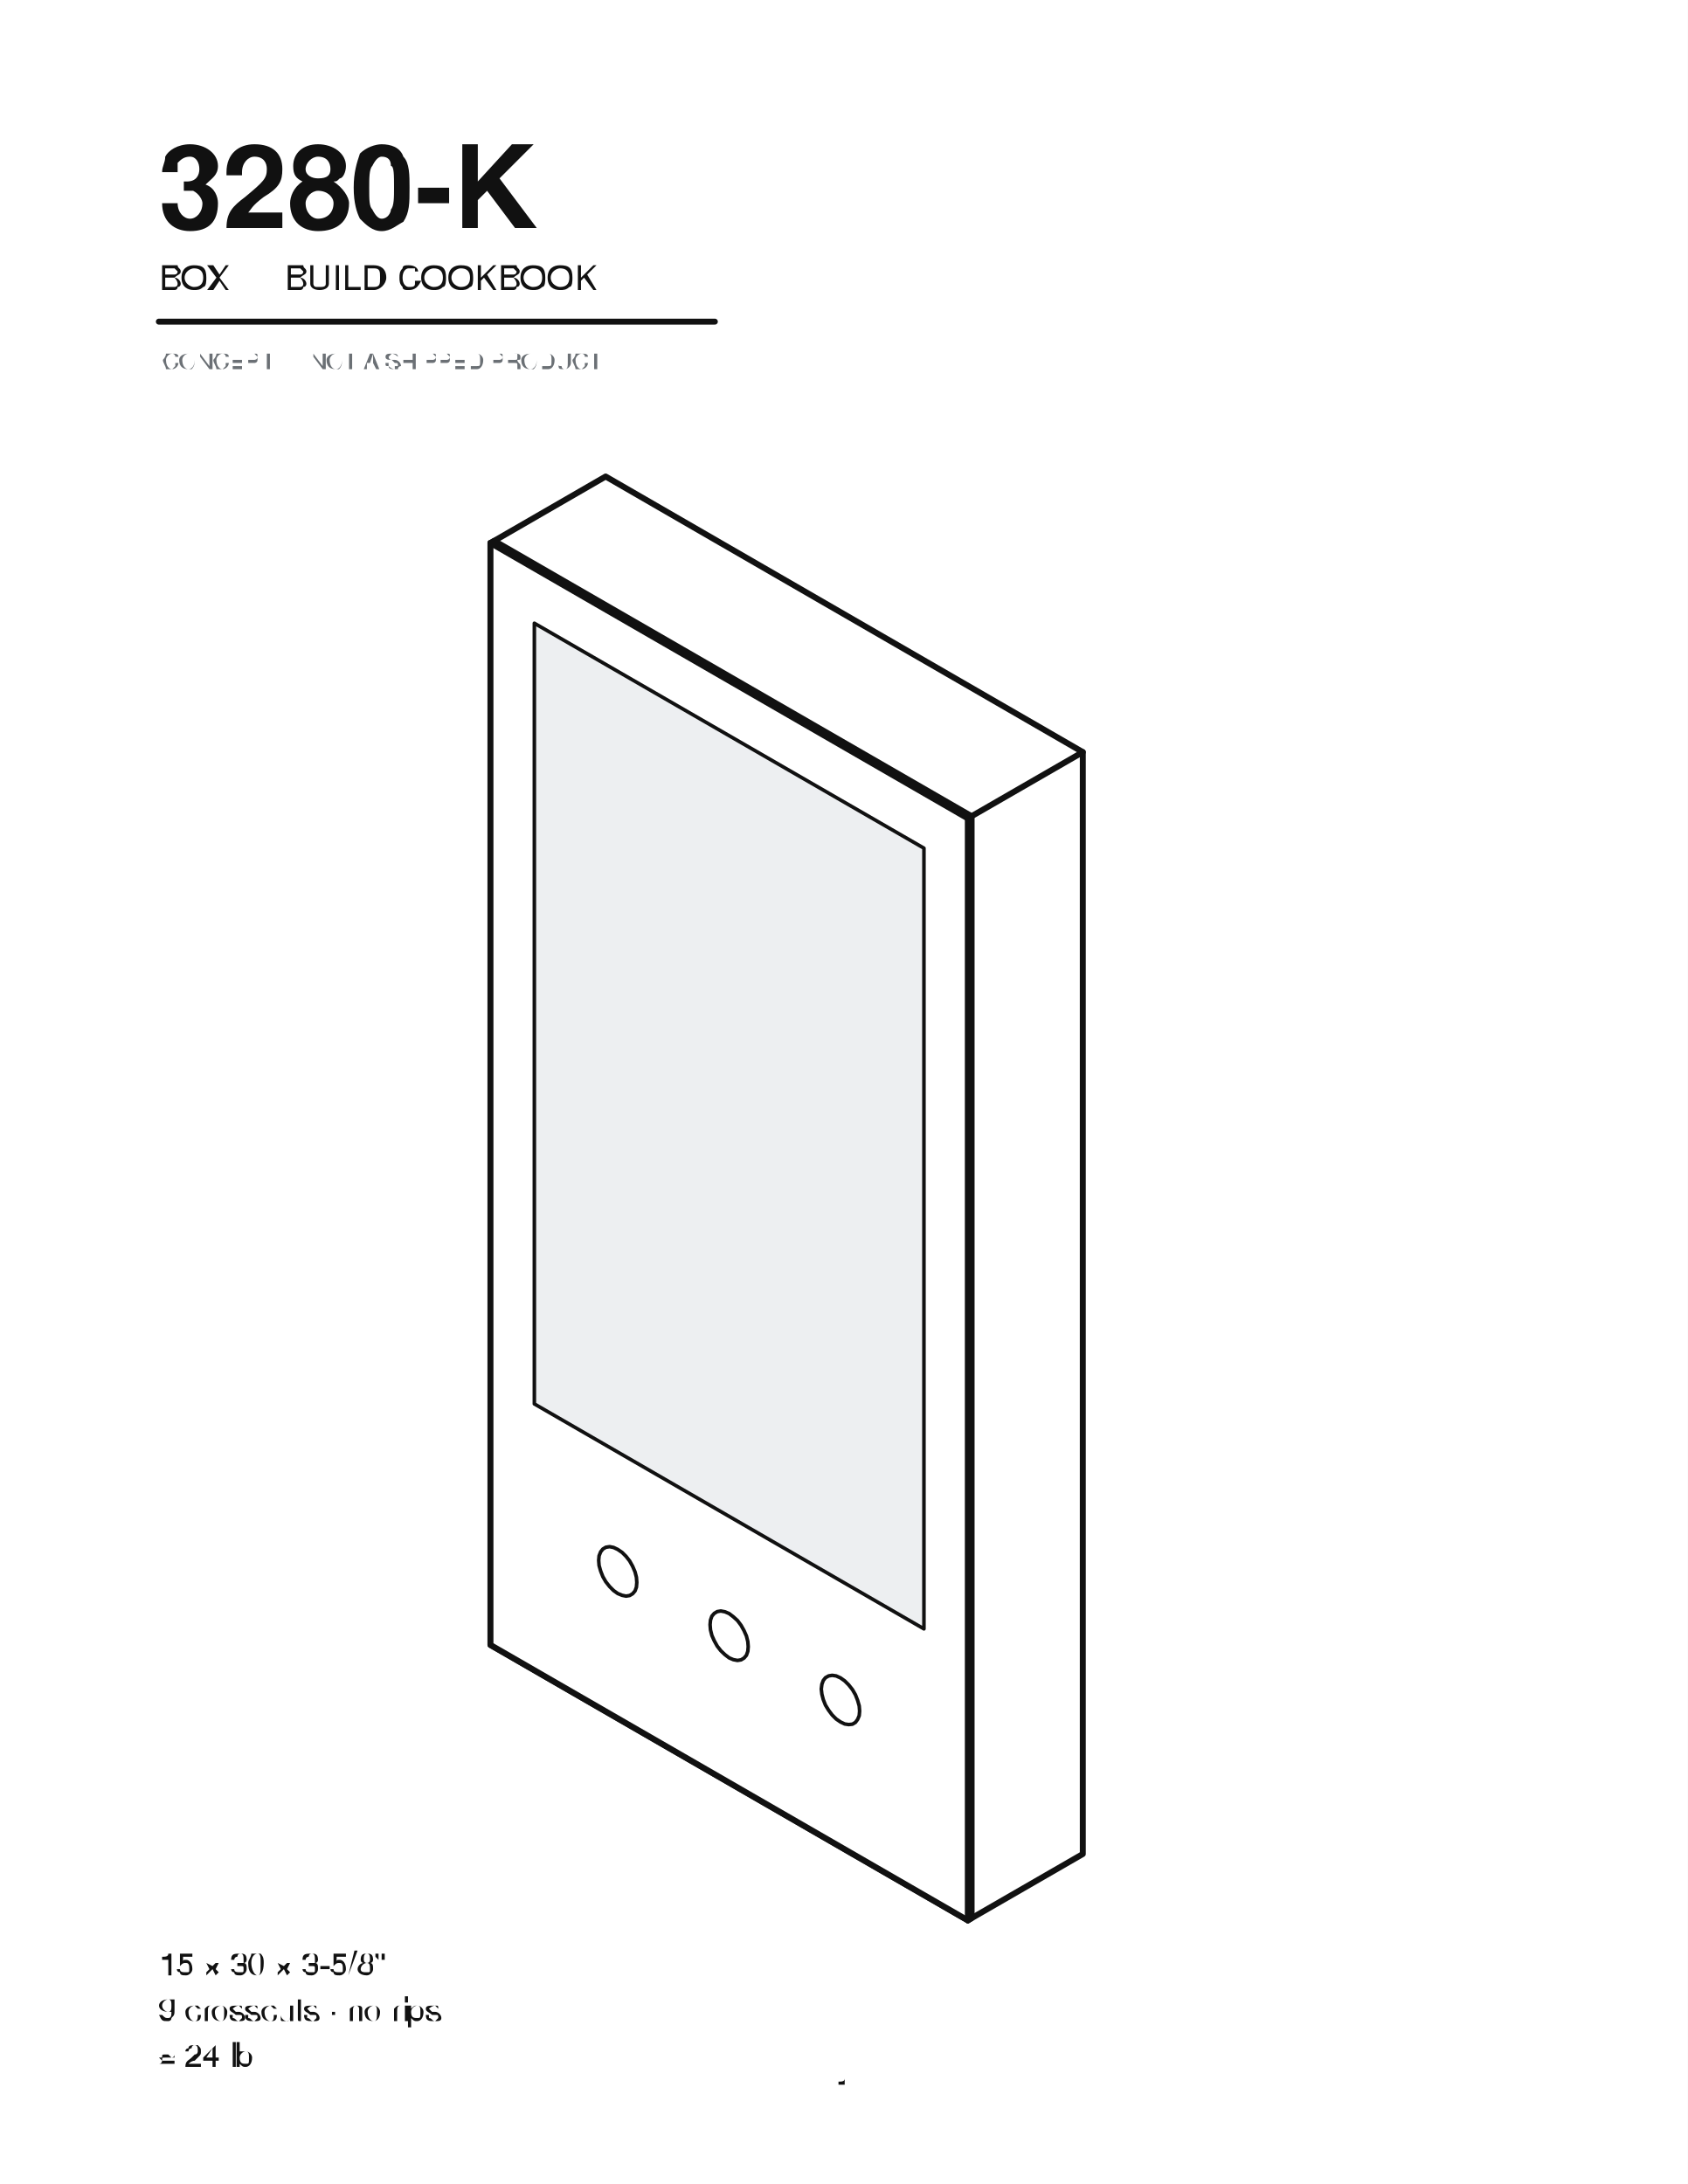
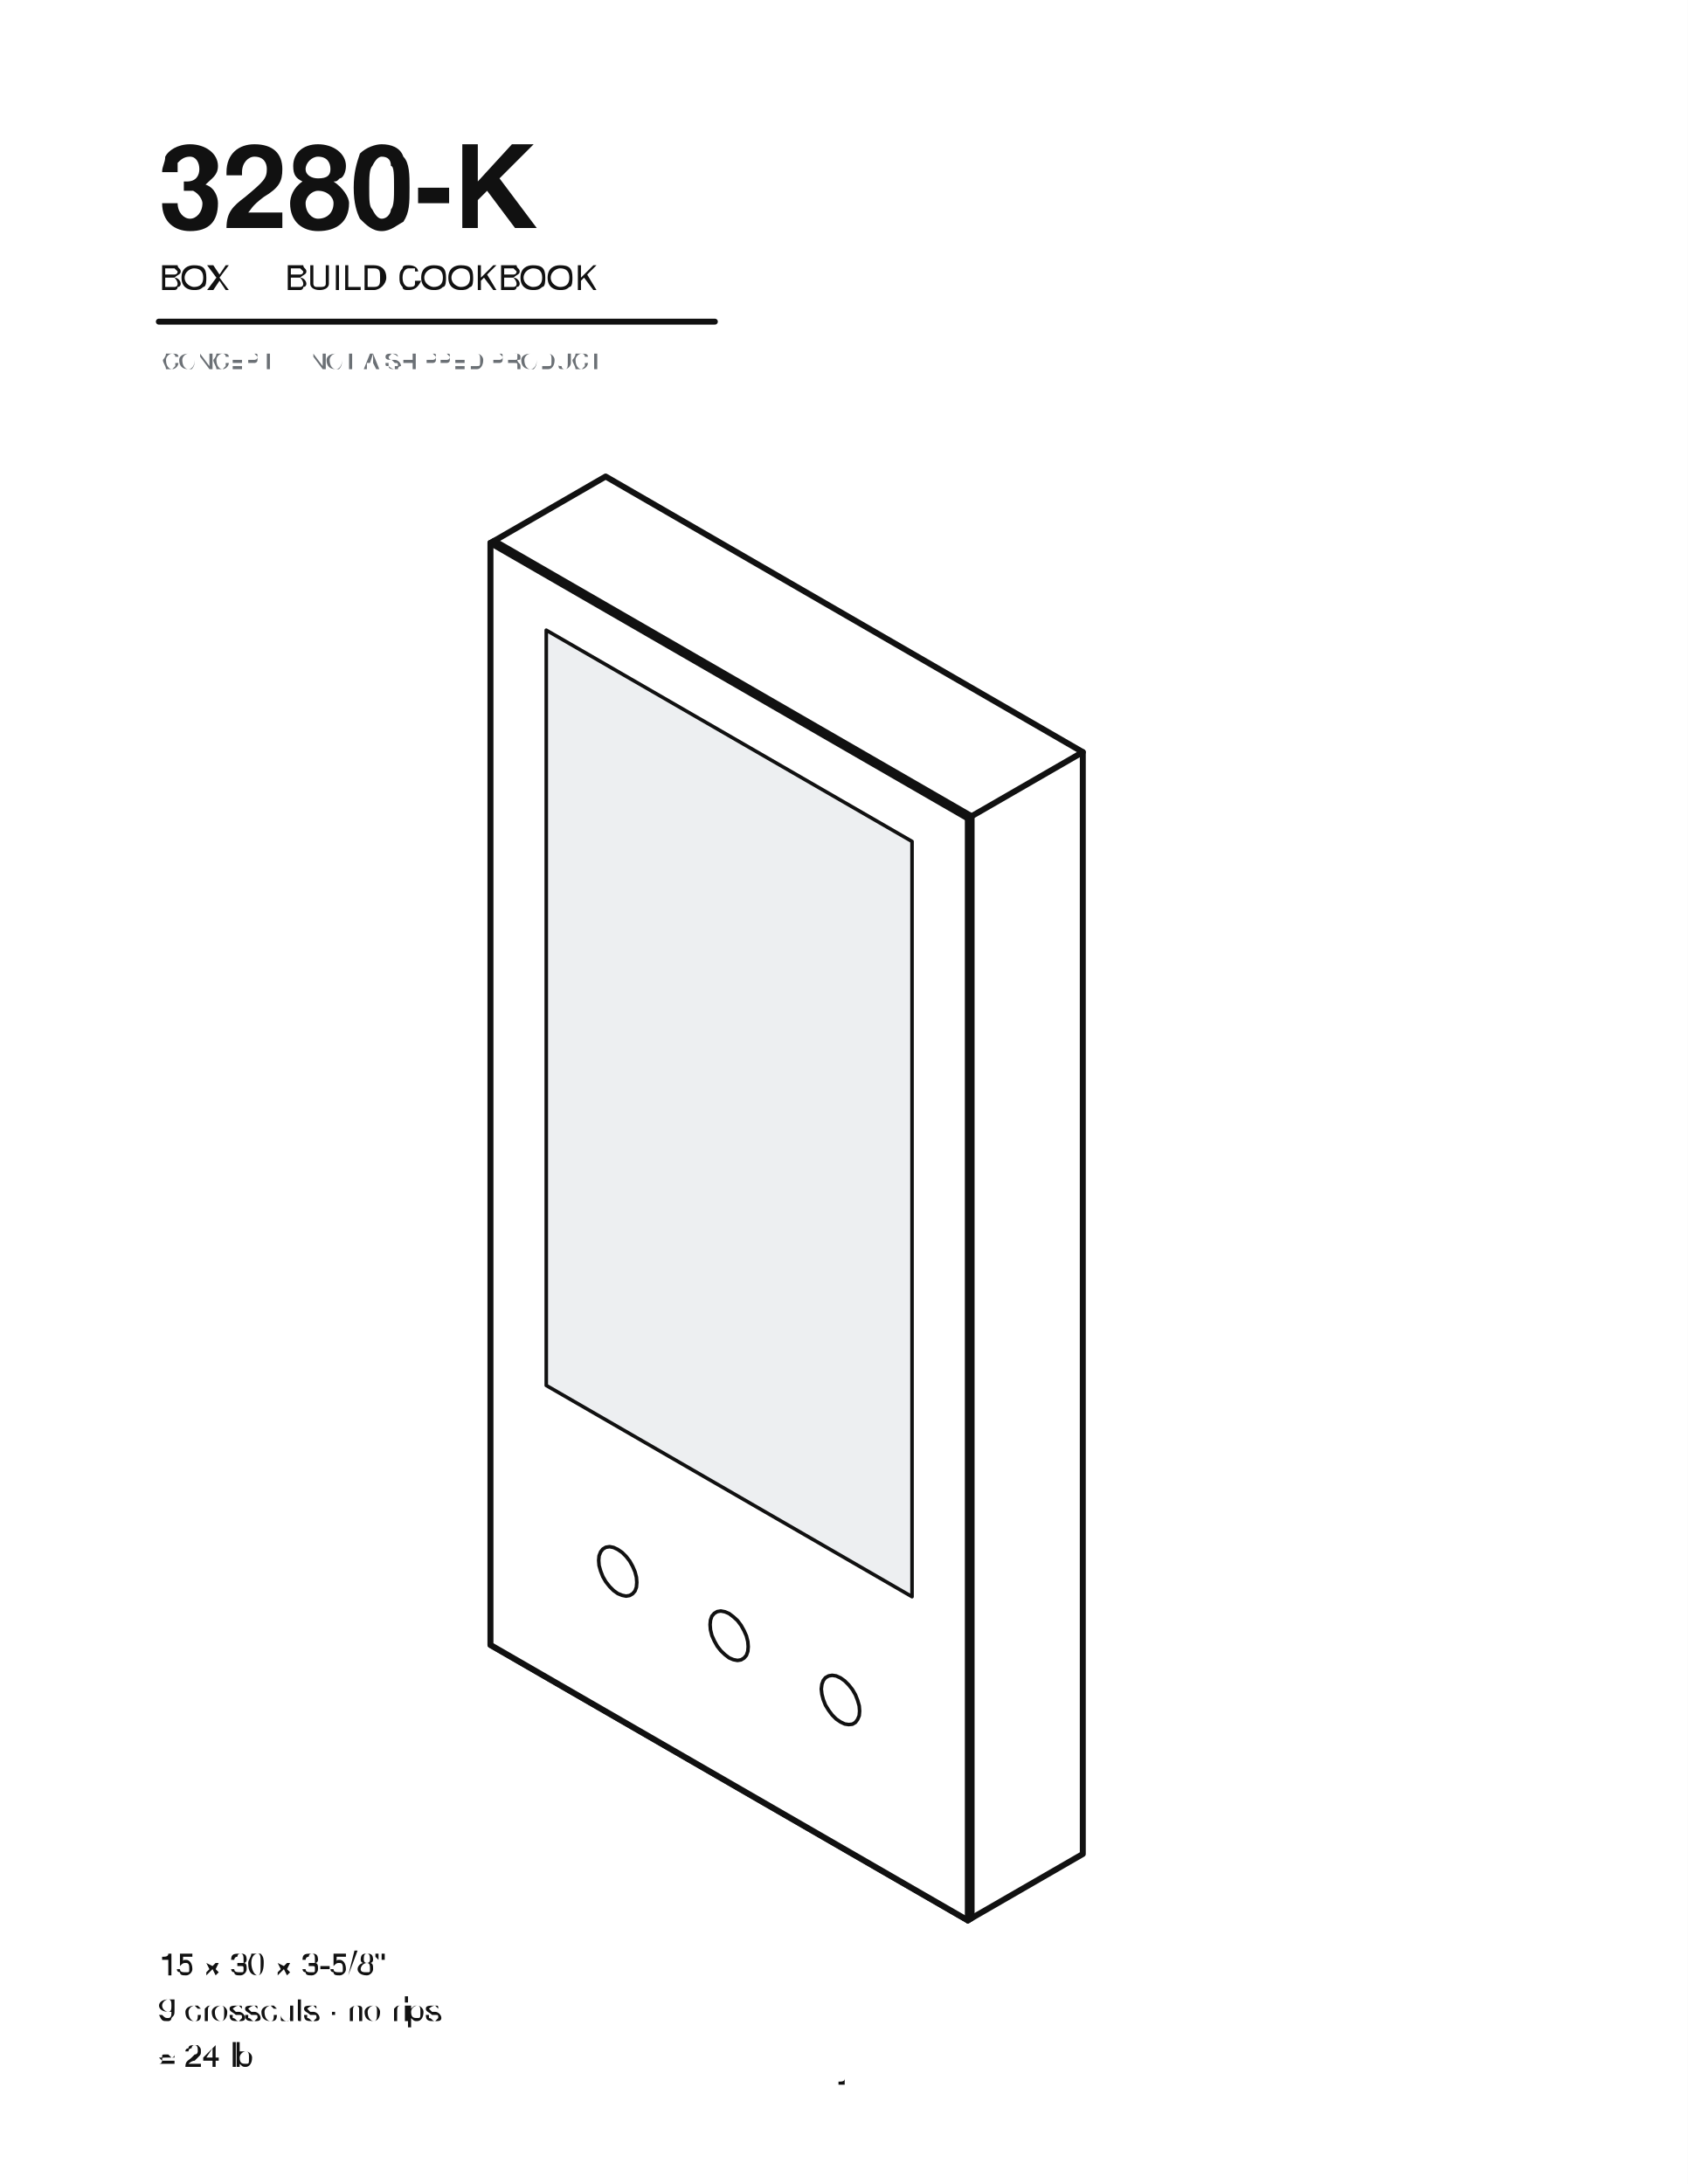
<svg xmlns="http://www.w3.org/2000/svg" width="8.5in" height="11.0in" viewBox="0 0 8.5 11.0">
  <rect width="8.5" height="11.0" fill="#FFFFFF" />
  <text x="0.8" y="1.15" font-family="Helvetica,Arial,sans-serif" font-size="0.58" font-weight="bold" text-anchor="start" fill="#111111">3280-K</text>
  <text x="0.8" y="1.46" font-family="Helvetica,Arial,sans-serif" font-size="0.175" font-weight="normal" text-anchor="start" fill="#111111">BOX — BUILD COOKBOOK</text>
  <line x1="0.8" y1="1.62" x2="3.6" y2="1.62" stroke="#111111" stroke-width="0.03" stroke-linecap="round" />
  <text x="0.82" y="1.86" font-family="Helvetica,Arial,sans-serif" font-size="0.115" font-weight="normal" text-anchor="start" fill="#6B7075">CONCEPT — NOT A SHIPPED PRODUCT</text>
  <path d="M 2.47 2.735 L 3.05 2.4 L 5.453 3.788 L 5.453 9.338 L 4.874 9.672 L 2.47 8.285 Z" fill="#FFFFFF" stroke="#111111" stroke-width="0.03" stroke-linejoin="round" stroke-linecap="round" />
  <line x1="4.874" y1="4.122" x2="2.47" y2="2.735" stroke="#111111" stroke-width="0.03" stroke-linecap="round" />
  <line x1="4.874" y1="4.122" x2="4.874" y2="9.672" stroke="#111111" stroke-width="0.03" stroke-linecap="round" />
  <line x1="4.874" y1="4.122" x2="5.453" y2="3.788" stroke="#111111" stroke-width="0.03" stroke-linecap="round" />
  <path d="M 2.47 2.735 L 2.489 2.724 L 4.893 4.111 L 4.893 9.661 L 4.874 9.672 L 2.47 8.285 Z" fill="#FFFFFF" stroke="#111111" stroke-width="0.03" stroke-linejoin="round" stroke-linecap="round" />
  <line x1="4.874" y1="4.122" x2="2.47" y2="2.735" stroke="#111111" stroke-width="0.03" stroke-linecap="round" />
  <line x1="4.874" y1="4.122" x2="4.874" y2="9.672" stroke="#111111" stroke-width="0.03" stroke-linecap="round" />
  <line x1="4.874" y1="4.122" x2="4.893" y2="4.111" stroke="#111111" stroke-width="0.03" stroke-linecap="round" />
-   <path d="M 2.691 7.071 L 4.653 8.204 L 4.653 4.272 L 2.691 3.139 Z" fill="#EDEFF1" stroke="#111111" stroke-width="0.018" stroke-linejoin="round" stroke-linecap="round" />
+   <path d="M 2.751 6.978 L 4.593 8.042 L 4.593 4.238 L 2.751 3.174 Z" fill="#EDEFF1" stroke="#111111" stroke-width="0.018" stroke-linejoin="round" stroke-linecap="round" />
  <path d="M 3.207 7.97 L 3.205 7.944 L 3.198 7.917 L 3.186 7.889 L 3.171 7.862 L 3.153 7.839 L 3.133 7.819 L 3.111 7.804 L 3.09 7.794 L 3.07 7.79 L 3.051 7.793 L 3.036 7.802 L 3.025 7.816 L 3.017 7.836 L 3.015 7.859 L 3.017 7.885 L 3.025 7.913 L 3.036 7.941 L 3.051 7.967 L 3.07 7.991 L 3.09 8.011 L 3.111 8.026 L 3.133 8.035 L 3.153 8.039 L 3.171 8.036 L 3.186 8.027 L 3.198 8.013 L 3.205 7.994 Z" fill="#FFFFFF" stroke="#111111" stroke-width="0.018" stroke-linejoin="round" stroke-linecap="round" />
  <path d="M 3.768 8.294 L 3.766 8.268 L 3.759 8.24 L 3.747 8.213 L 3.732 8.186 L 3.714 8.162 L 3.693 8.143 L 3.672 8.127 L 3.651 8.118 L 3.63 8.114 L 3.612 8.117 L 3.597 8.126 L 3.585 8.14 L 3.578 8.16 L 3.576 8.183 L 3.578 8.209 L 3.585 8.237 L 3.597 8.264 L 3.612 8.291 L 3.63 8.314 L 3.651 8.334 L 3.672 8.35 L 3.693 8.359 L 3.714 8.363 L 3.732 8.36 L 3.747 8.351 L 3.759 8.337 L 3.766 8.317 Z" fill="#FFFFFF" stroke="#111111" stroke-width="0.018" stroke-linejoin="round" stroke-linecap="round" />
  <path d="M 4.329 8.618 L 4.327 8.592 L 4.319 8.564 L 4.308 8.536 L 4.293 8.51 L 4.274 8.486 L 4.254 8.466 L 4.233 8.451 L 4.211 8.441 L 4.191 8.438 L 4.173 8.441 L 4.157 8.45 L 4.146 8.464 L 4.139 8.483 L 4.136 8.507 L 4.139 8.533 L 4.146 8.56 L 4.157 8.588 L 4.173 8.614 L 4.191 8.638 L 4.211 8.658 L 4.233 8.673 L 4.254 8.683 L 4.274 8.686 L 4.293 8.684 L 4.308 8.675 L 4.319 8.66 L 4.327 8.641 Z" fill="#FFFFFF" stroke="#111111" stroke-width="0.018" stroke-linejoin="round" stroke-linecap="round" />
  <text x="0.8" y="9.95" font-family="Helvetica,Arial,sans-serif" font-size="0.16" font-weight="normal" text-anchor="start" fill="#111111">15 × 30 × 3-5/8"</text>
  <text x="0.8" y="10.18" font-family="Helvetica,Arial,sans-serif" font-size="0.16" font-weight="normal" text-anchor="start" fill="#111111">9 crosscuts · no rips</text>
  <text x="0.8" y="10.41" font-family="Helvetica,Arial,sans-serif" font-size="0.16" font-weight="normal" text-anchor="start" fill="#111111">≈ 24 lb</text>
  <text x="4.25" y="10.58" font-family="Helvetica,Arial,sans-serif" font-size="0.15" font-weight="normal" text-anchor="middle" fill="#111111">1</text>
</svg>
